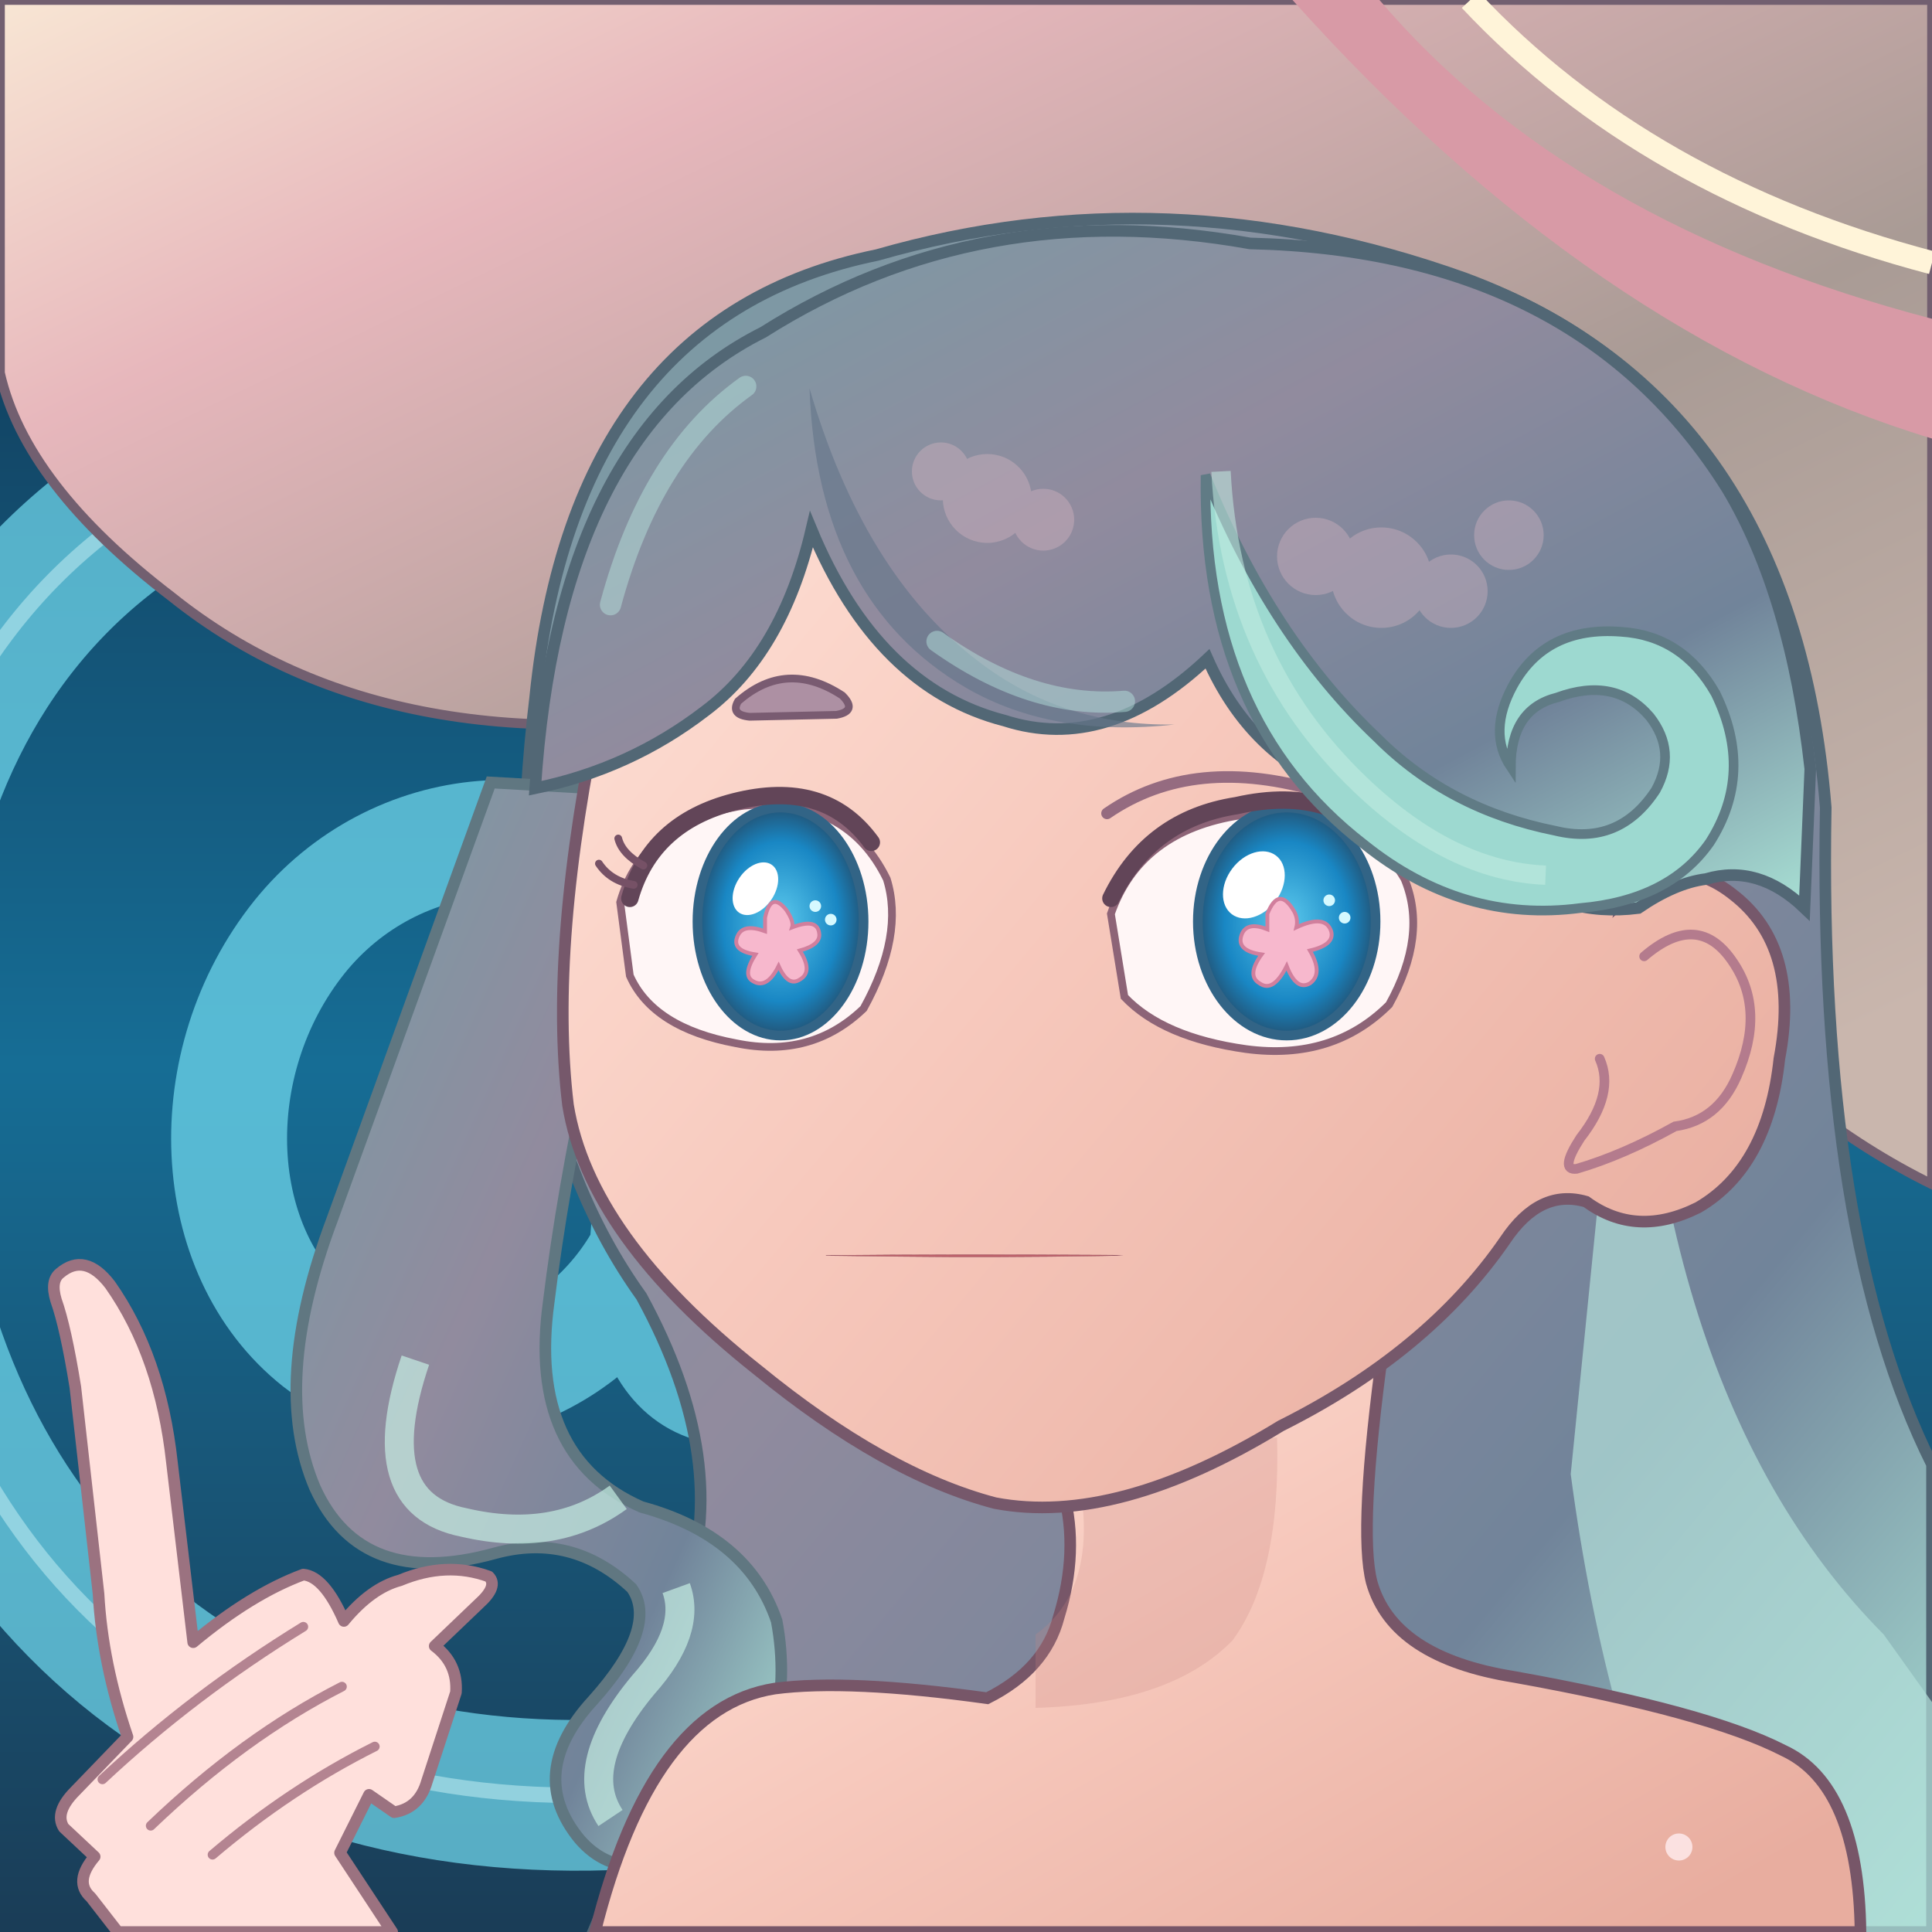
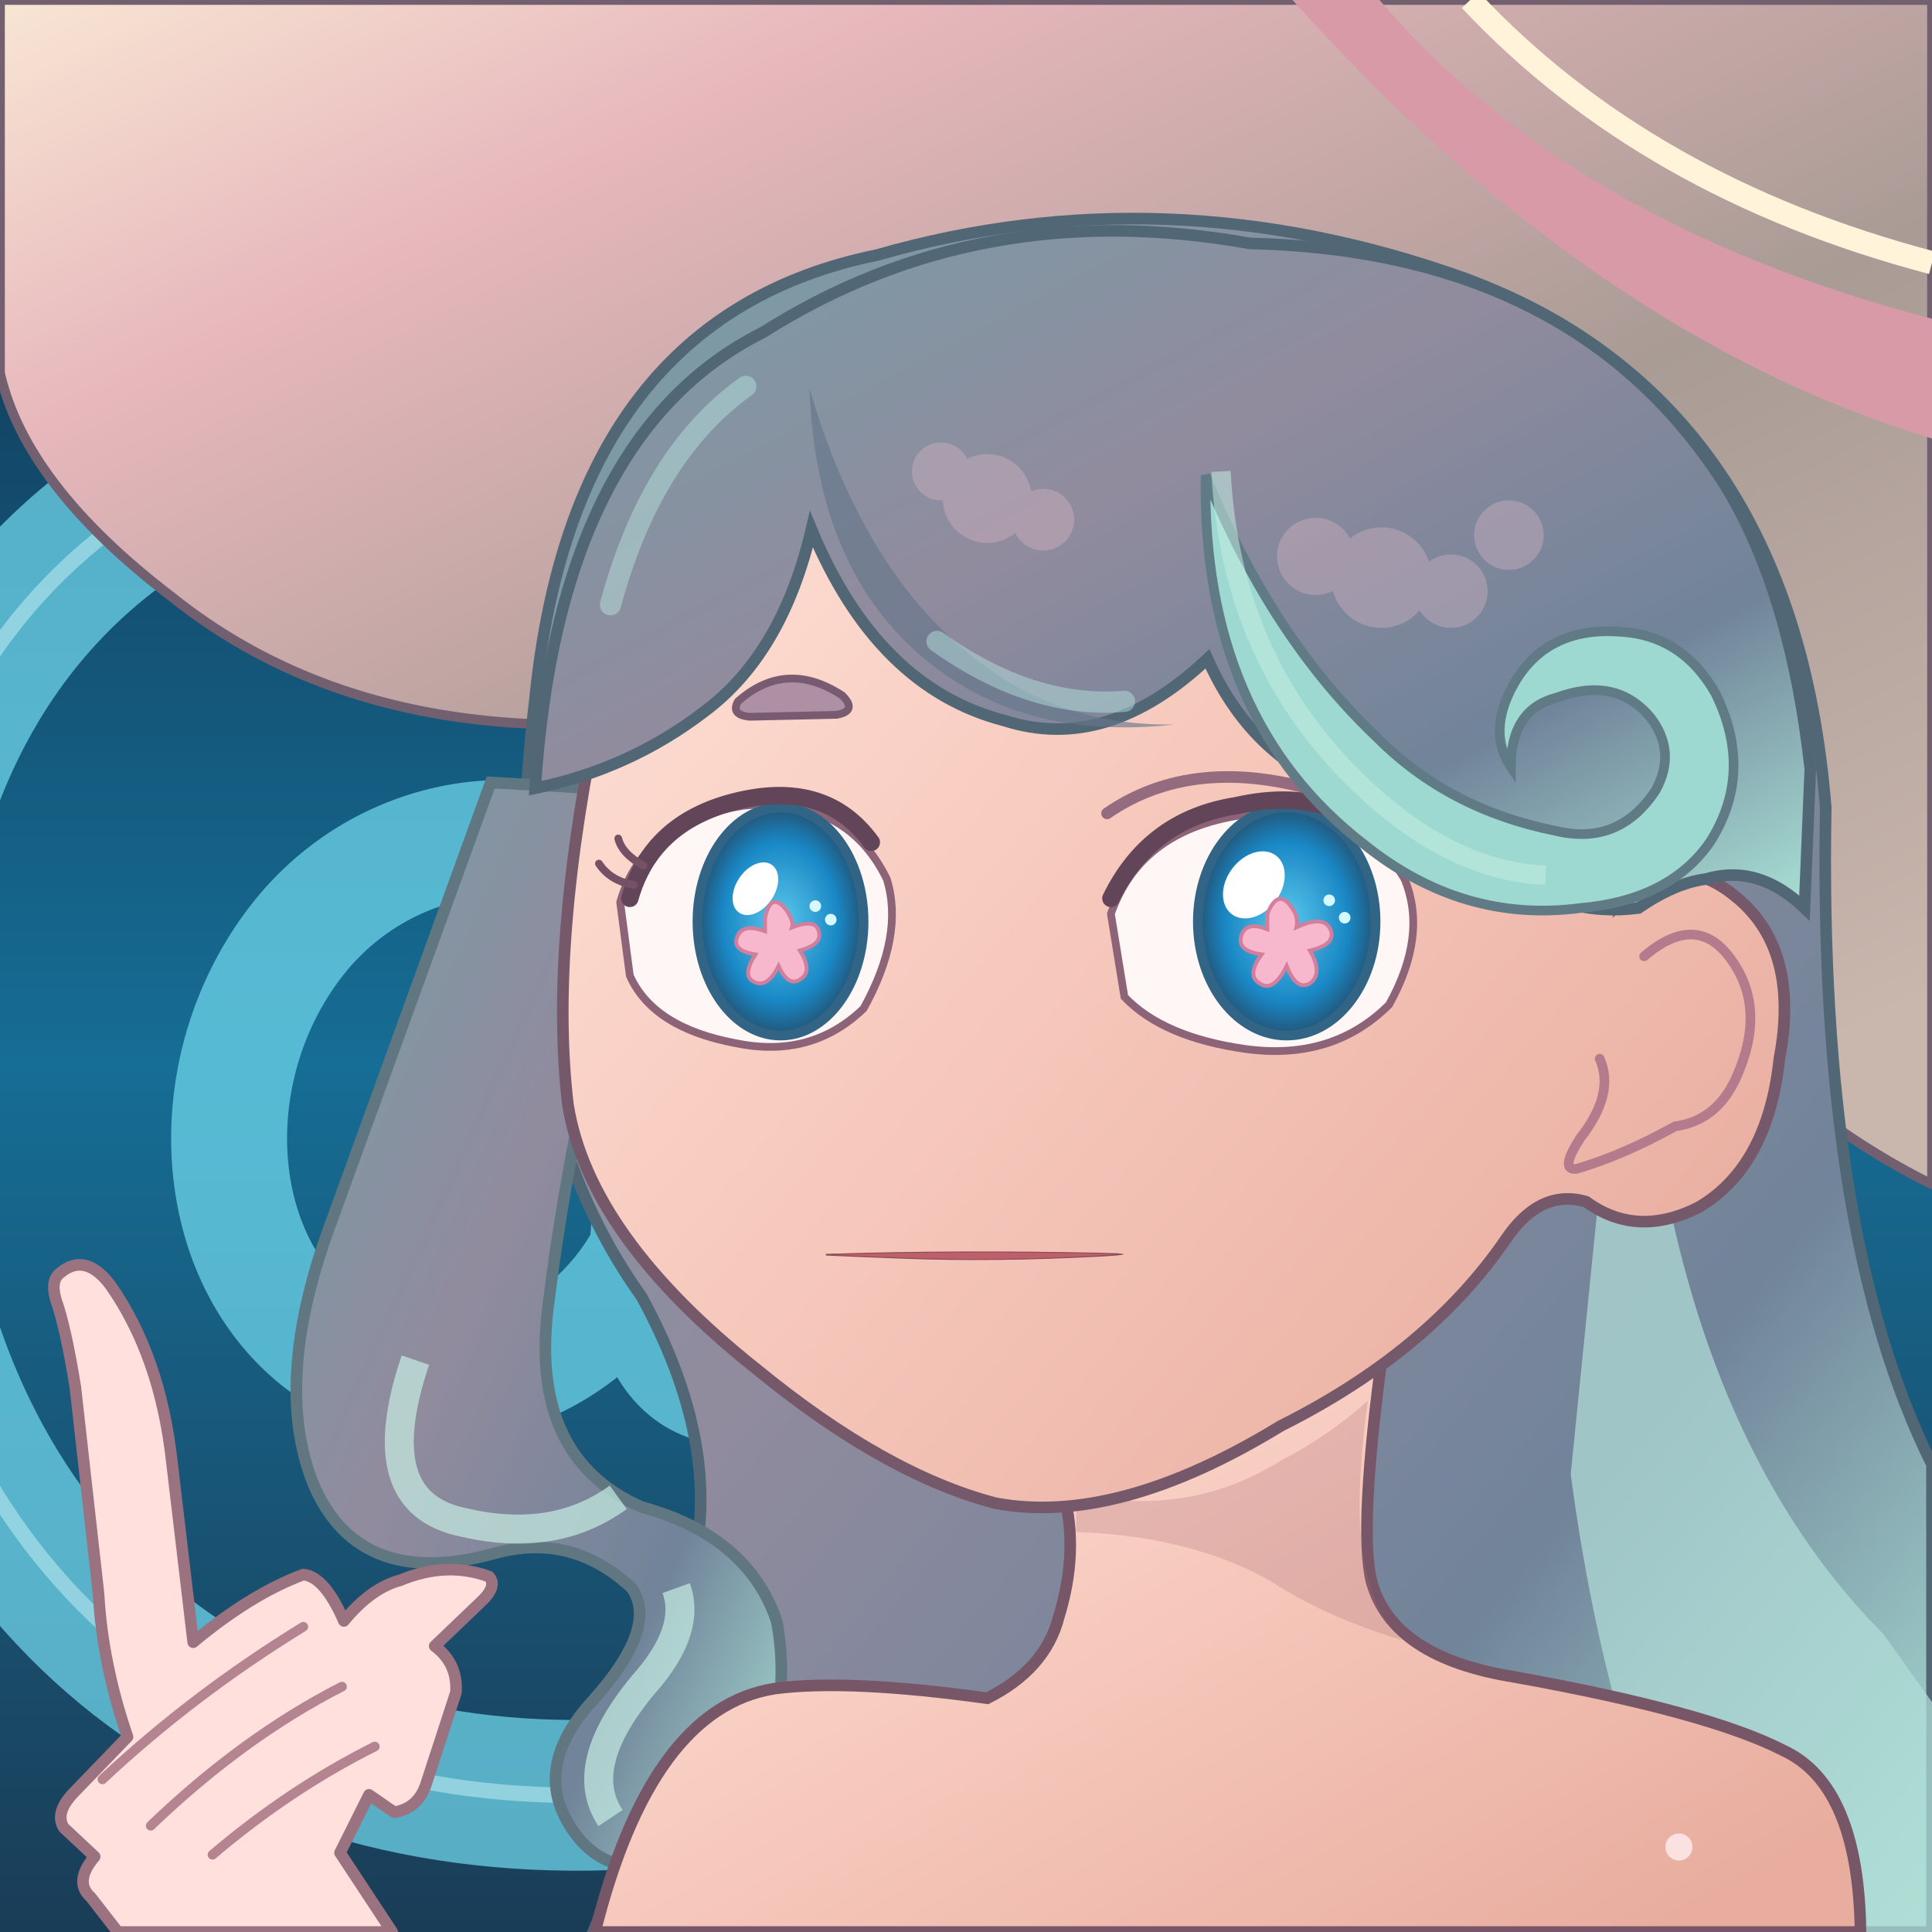
<svg xmlns="http://www.w3.org/2000/svg" width="1000" height="1000" viewBox="0 0 1000 1000">
  <defs>
    <linearGradient id="sky" x2="0" y2="1">
      <stop stop-color="#102d48" />
      <stop offset=".55" stop-color="#166d95" />
      <stop offset="1" stop-color="#1a3c56" />
    </linearGradient>
    <linearGradient id="hair" x1="0" y1="0" x2="1" y2="1">
      <stop stop-color="#779da6" />
      <stop offset=".42" stop-color="#918b9e" />
      <stop offset=".75" stop-color="#71849a" />
      <stop offset="1" stop-color="#a8e0d4" />
    </linearGradient>
    <linearGradient id="skin" x1="0" y1="0" x2="1" y2=".8">
      <stop stop-color="#ffe5db" />
      <stop offset=".48" stop-color="#f7c9bd" />
      <stop offset="1" stop-color="#e8ad9f" />
    </linearGradient>
    <radialGradient id="iris">
      <stop stop-color="#5bc9ed" />
      <stop offset=".7" stop-color="#1987c4" />
      <stop offset="1" stop-color="#225578" />
    </radialGradient>
    <linearGradient id="hat" x1="0" y1="0" x2=".8" y2="1">
      <stop stop-color="#f8e6d4" />
      <stop offset=".23" stop-color="#e7b7bc" />
      <stop offset=".6" stop-color="#a99b95" />
      <stop offset="1" stop-color="#c9b6ad" />
    </linearGradient>
  </defs>
  <rect width="1000" height="1000" fill="url(#sky)" />
  <g fill="none" stroke-linecap="round" stroke-linejoin="round">
    <path d="M255 211 C34 216 -84 379 -58 604 C-35 811 110 936 315 929 C433 925 524 873 579 807" stroke="#70d8ed" stroke-width="78" opacity=".72" />
    <path d="M255 211 C34 216 -84 379 -58 604 C-35 811 110 936 315 929 C433 925 524 873 579 807" stroke="#d5f8fa" stroke-width="8" opacity=".46" />
    <path d="M348 471 C295 415 204 424 155 485 C103 550 107 648 165 694 C222 738 302 711 335 648 L350 455 L336 639 C329 719 380 738 425 697" stroke="#70d8ed" stroke-width="60" opacity=".72" />
  </g>
  <path d="M0 0H1000V613 Q931 579 874 514 Q792 423 658 379 Q531 346 397 365 Q204 401 89 309 Q13 251 0 193Z" fill="url(#hat)" stroke="#725f70" stroke-width="5" />
  <path d="M714 0 Q813 116 1000 165 L1000 227 Q825 174 669 0Z" fill="#d89aa6" />
  <path d="M761 0 Q852 97 1000 136" fill="none" stroke="#fff4d9" stroke-width="12" />
  <path d="M277 361 Q297 164 454 132 Q604 89 758 144 Q928 207 945 418 Q941 640 1000 758 L1000 1000 H307 Q344 914 354 826 Q379 757 332 671 Q253 561 277 361Z" fill="url(#hair)" stroke="#526775" stroke-width="6" />
  <path d="M847 425 Q843 713 975 846 L1000 881 L1000 1000 H879 Q831 899 813 763Z" fill="#b1ded8" opacity=".72" />
  <path d="M341 410 Q298 560 284 674 Q273 754 332 780 Q387 795 402 839 Q413 898 374 947 Q326 982 300 952 Q272 918 307 880 Q341 842 327 822 Q296 793 256 804 Q187 823 163 770 Q140 716 172 631 L254 405Z" fill="url(#hair)" stroke="#607781" stroke-width="6" />
  <path d="M215 704 Q190 778 240 788 Q287 799 320 775 M316 941 Q298 914 333 872 Q358 844 350 822" fill="none" stroke="#c8f1e4" stroke-width="15" opacity=".68" />
  <path d="M516 716 Q569 769 548 837 Q541 864 511 879 Q439 869 401 874 Q337 884 308 1000 H963 Q962 924 923 906 Q884 886 784 868 Q721 858 710 819 Q703 792 716 697Z" fill="url(#skin)" stroke="#775668" stroke-width="6" />
-   <path d="M536 846 Q571 821 557 759 L661 744 Q663 815 638 849 Q606 882 536 884Z" fill="#c78680" opacity=".24" />
+   <path d="M557 773 Q615 786 663 756 Q688 743 708 725 Q699 791 709 819 Q713 837 726 849 Q686 837 657 818 Q616 795 557 793Z" fill="#a76d72" opacity=".26" />
  <path d="M311 362 Q314 248 420 201 Q544 151 698 193 Q820 225 839 360 Q851 423 840 466 Q868 440 897 463 Q932 490 921 548 Q915 604 879 625 Q847 641 821 622 Q797 615 779 642 Q739 700 663 738 Q578 790 515 778 Q458 763 392 709 Q305 640 294 572 Q284 489 311 362Z" fill="url(#skin)" stroke="#76586b" stroke-width="6" />
  <path d="M851 495 Q879 471 897 498 Q914 523 899 557 Q889 580 867 583 Q840 598 816 605 Q807 606 818 589 Q836 566 828 548" fill="none" stroke="#b47b8d" stroke-width="5" stroke-linecap="round" />
  <path d="M382 363 Q407 341 436 360 Q444 368 433 370 L388 371 Q378 370 382 363Z" fill="#ad90a3" stroke="#795b71" stroke-width="4" />
  <path d="M573 421 Q618 390 684 410" fill="none" stroke="#956b80" stroke-width="6" stroke-linecap="round" />
  <path d="M321 467 Q333 425 385 417 Q438 412 459 455 Q468 484 447 522 Q420 548 381 540 Q338 532 326 505Z" fill="#fff6f6" stroke="#8d6477" stroke-width="4" />
  <path d="M575 473 Q590 430 642 422 Q703 414 727 455 Q739 484 719 520 Q690 549 645 543 Q602 537 582 516Z" fill="#fff6f6" stroke="#8d6477" stroke-width="4" />
  <g transform="translate(13 0)">
    <ellipse cx="391" cy="477" rx="43" ry="59" fill="url(#iris)" stroke="#326486" stroke-width="5" />
  </g>
  <g transform="translate(13 0)">
    <ellipse cx="653" cy="477" rx="46" ry="59" fill="url(#iris)" stroke="#326486" stroke-width="5" />
  </g>
  <g transform="translate(13 0)">
    <ellipse cx="378" cy="460" rx="10" ry="15" fill="#fff" transform="rotate(34 378 460)" />
    <ellipse cx="636" cy="458" rx="14" ry="19" fill="#fff" transform="rotate(37 636 458)" />
    <circle cx="409" cy="469" r="3" fill="#d5f9ff" />
    <circle cx="417" cy="476" r="3" fill="#d5f9ff" />
    <circle cx="675" cy="466" r="3" fill="#d5f9ff" />
    <circle cx="683" cy="475" r="3" fill="#d5f9ff" />
    <path transform="translate(-34 -9)" d="M417 484 Q420 470 428 480 Q432 486 431 489 Q444 484 445 492 Q446 498 435 501 Q442 512 435 516 Q429 520 424 509 Q418 521 411 517 Q405 514 412 503 Q399 501 403 493 Q406 487 417 491Z" fill="#f7b8cd" stroke="#d17f9d" stroke-width="2" />
    <path transform="translate(-21 -9)" d="M664 482 Q670 467 678 481 Q680 485 679 489 Q694 482 697 491 Q699 498 686 501 Q693 513 686 518 Q679 522 674 509 Q667 523 660 518 Q653 514 661 503 Q647 501 651 492 Q654 486 664 490Z" fill="#f7b8cd" stroke="#d17f9d" stroke-width="2" />
  </g>
  <path d="M326 465 Q337 426 380 415 Q427 403 451 436 M575 465 Q595 424 640 417 Q693 405 720 443" fill="none" stroke="#624558" stroke-width="9" stroke-linecap="round" />
  <path d="M328 458 Q316 456 310 447 M333 448 Q322 442 320 434 M718 443 Q730 442 737 434 M714 437 Q724 432 726 424" fill="none" stroke="#765166" stroke-width="4" stroke-linecap="round" />
-   <g id="mouth" transform="translate(0 650) scale(1 0.03) translate(0 -650)">
+   <g id="mouth" transform="translate(0 650) scale(1 0.10) translate(0 -650)">
    <path d="M430 642 Q495 621 570 637 Q588 640 570 651 Q514 681 467 662 Q447 655 430 647Z" fill="#bd606a" stroke="#8b4c5a" stroke-width="5" />
  </g>
  <path d="M277 408 Q289 225 395 172 Q507 101 647 126 Q817 130 894 253 Q927 308 937 398 L934 470 Q910 447 883 455 Q867 457 848 470 Q809 475 779 450 Q736 425 694 409 Q647 391 625 341 Q573 390 520 373 Q454 356 420 274 Q405 338 365 368 Q326 398 277 408Z" fill="url(#hair)" stroke="#526775" stroke-width="6" />
  <path d="M419 201 Q423 311 500 356 Q545 382 608 375 Q550 376 506 342 Q447 297 419 201Z" fill="#64758a" opacity=".64" />
  <path d="M624 246 Q622 372 706 437 Q757 478 818 470 Q864 466 885 436 Q908 400 888 359 Q871 329 839 327 Q800 324 783 355 Q770 379 782 397 Q782 367 806 361 Q836 350 854 371 Q868 389 857 409 Q838 438 805 430 Q750 419 713 382 Q658 330 624 246Z" fill="#9dd9d0" stroke="#607b85" stroke-width="5" />
  <path d="M632 244 Q637 342 704 406 Q751 451 800 453" fill="none" stroke="#c3ede1" stroke-width="10" opacity=".55" />
  <path d="M316 313 Q337 235 386 200 M485 332 Q534 367 582 363" fill="none" stroke="#bae8e2" stroke-width="11" stroke-linecap="round" opacity=".45" />
  <g fill="#efc2cc" opacity=".3">
    <circle cx="487" cy="244" r="15" />
    <circle cx="511" cy="258" r="23" />
    <circle cx="540" cy="269" r="16" />
    <circle cx="681" cy="288" r="20" />
    <circle cx="715" cy="299" r="26" />
    <circle cx="751" cy="306" r="19" />
    <circle cx="781" cy="277" r="18" />
  </g>
  <path d="M31 659 Q44 648 57 665 Q83 702 89 757 L100 850 Q130 825 157 815 Q168 816 178 839 Q192 822 207 818 Q231 808 253 816 Q258 821 248 830 L225 852 Q237 861 236 876 L221 922 Q217 936 204 938 L191 929 L176 959 L203 1000 H61 L47 982 Q38 974 49 961 L33 946 Q28 938 39 927 L66 899 Q53 861 51 825 L39 718 Q34 687 29 673 Q26 663 31 659Z" fill="#ffe0dc" stroke="#9b7280" stroke-width="6" stroke-linejoin="round" />
  <path d="M53 921 Q100 877 157 842 M78 945 Q126 899 177 873 M110 960 Q150 926 194 904" fill="none" stroke="#b48491" stroke-width="5" stroke-linecap="round" />
  <circle cx="869" cy="956" r="7" fill="#ffeef0" opacity=".8" />
</svg>
